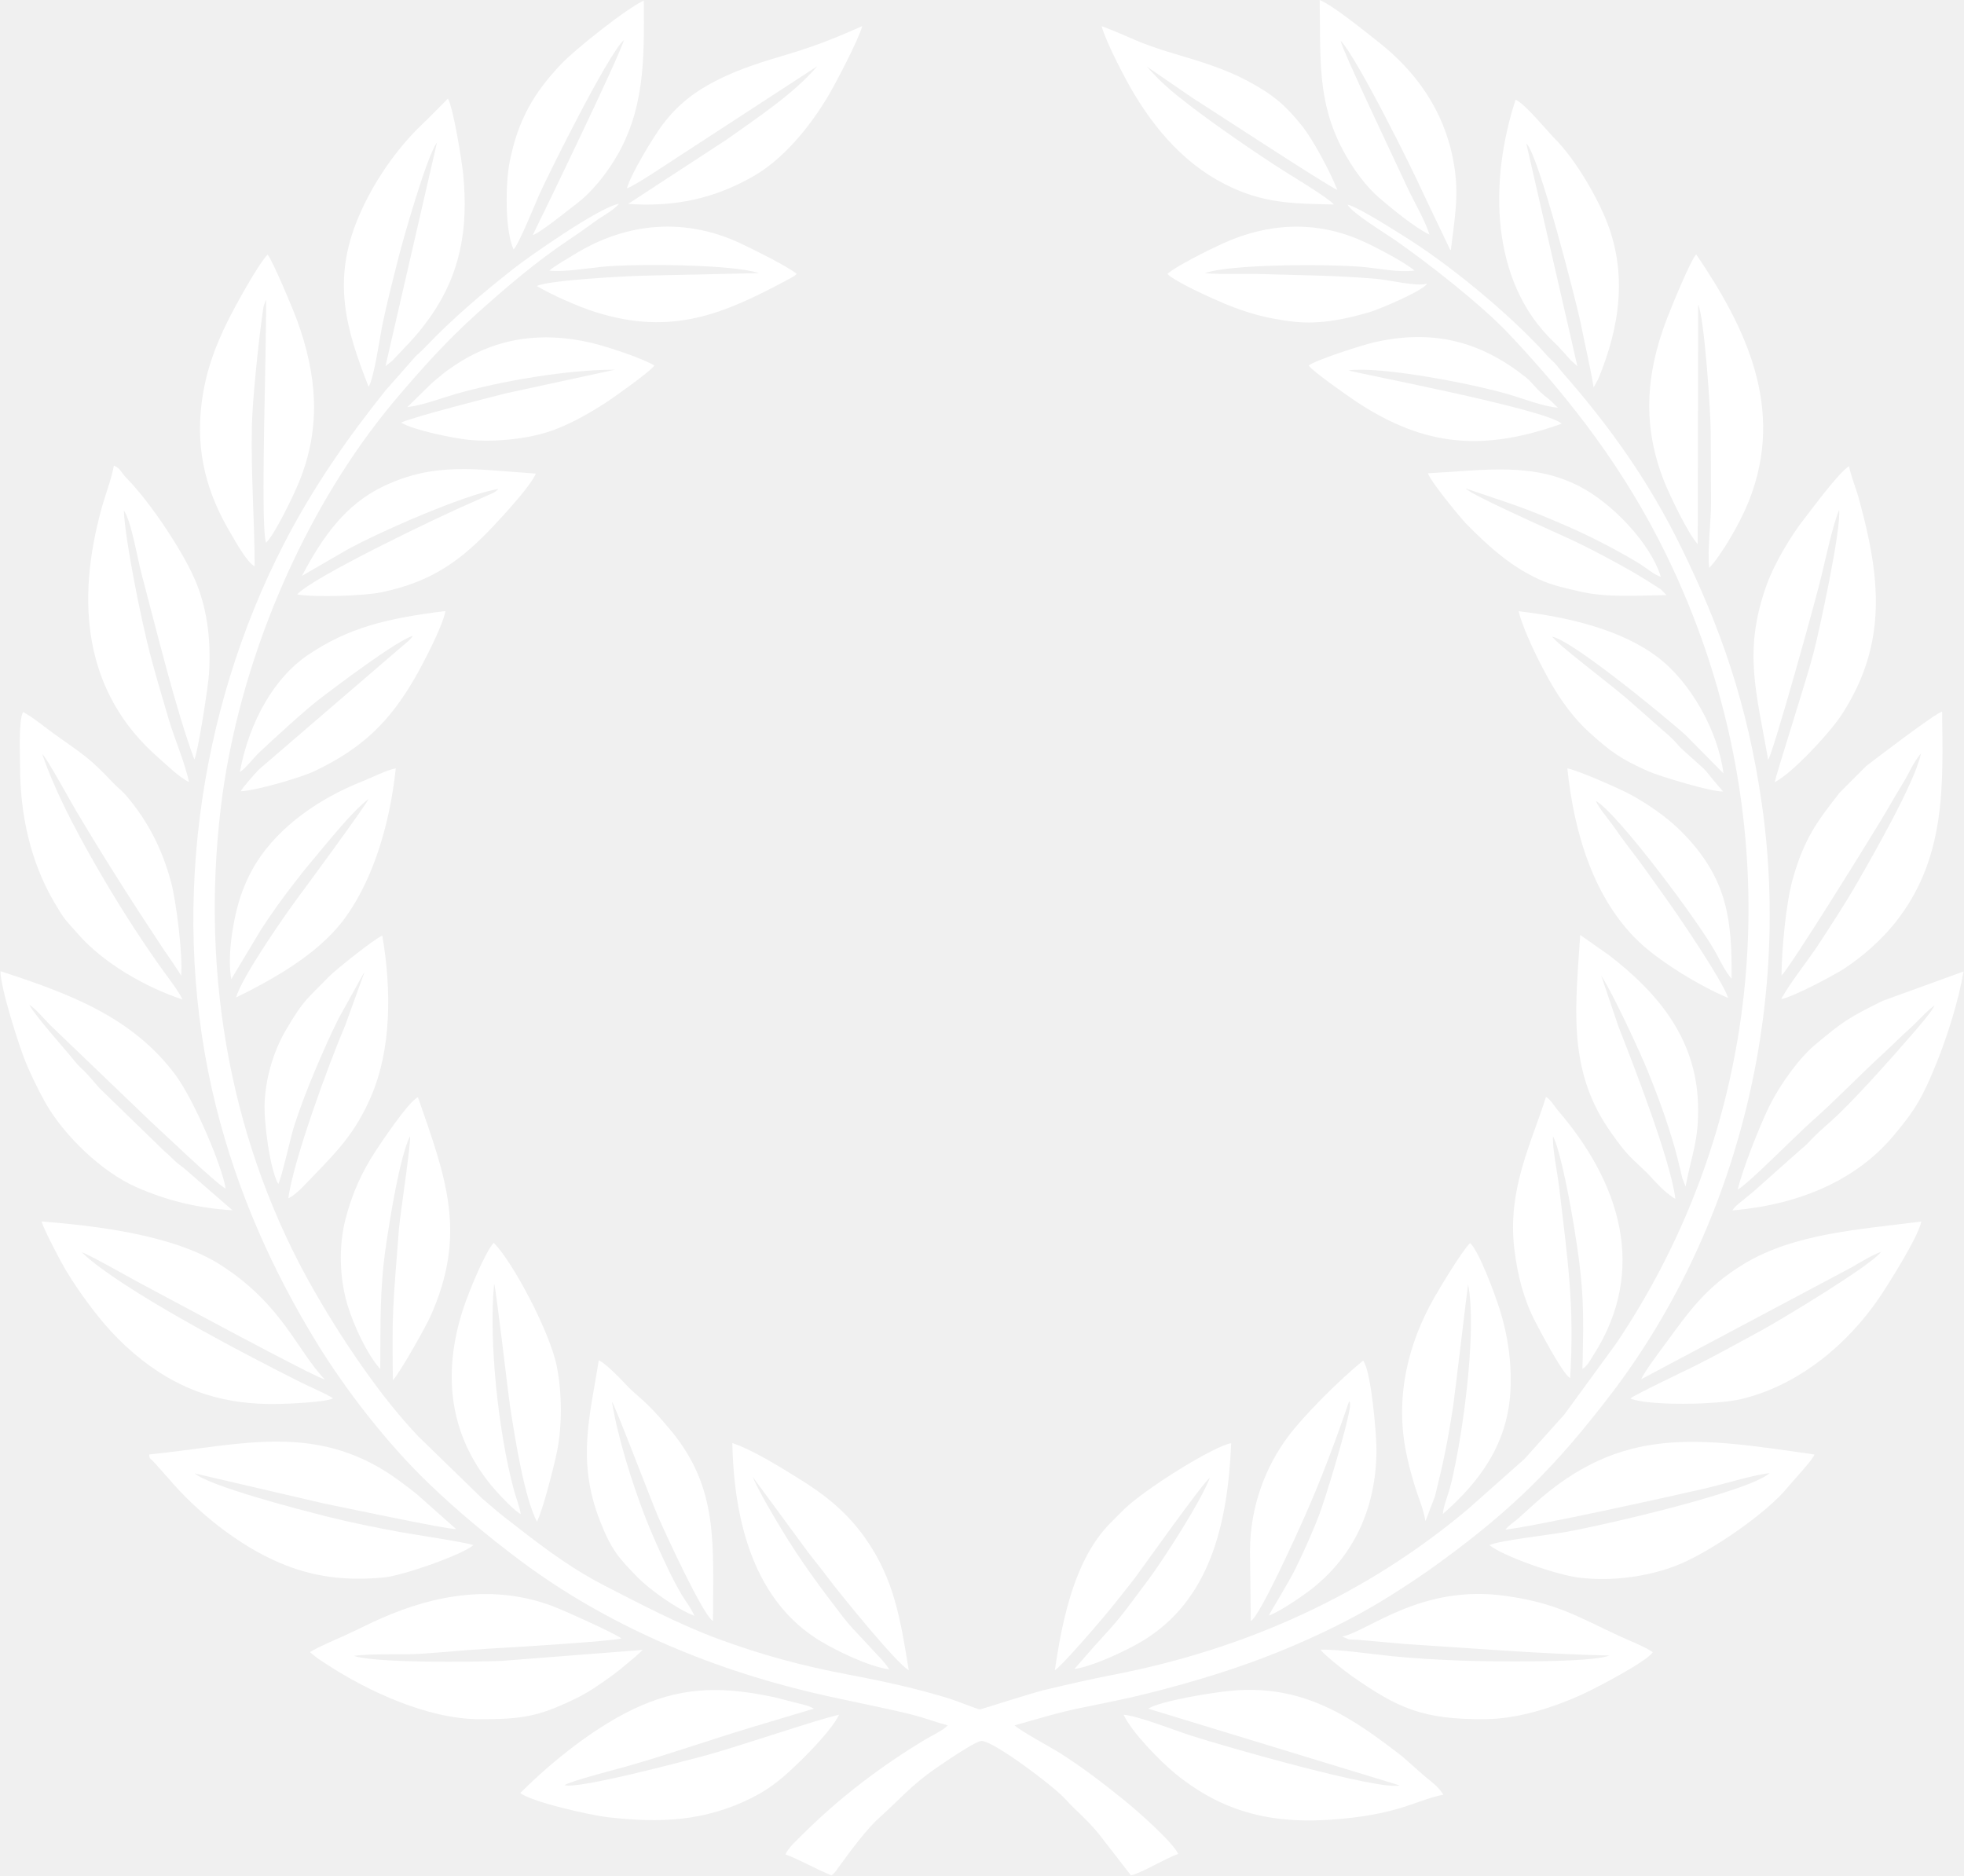
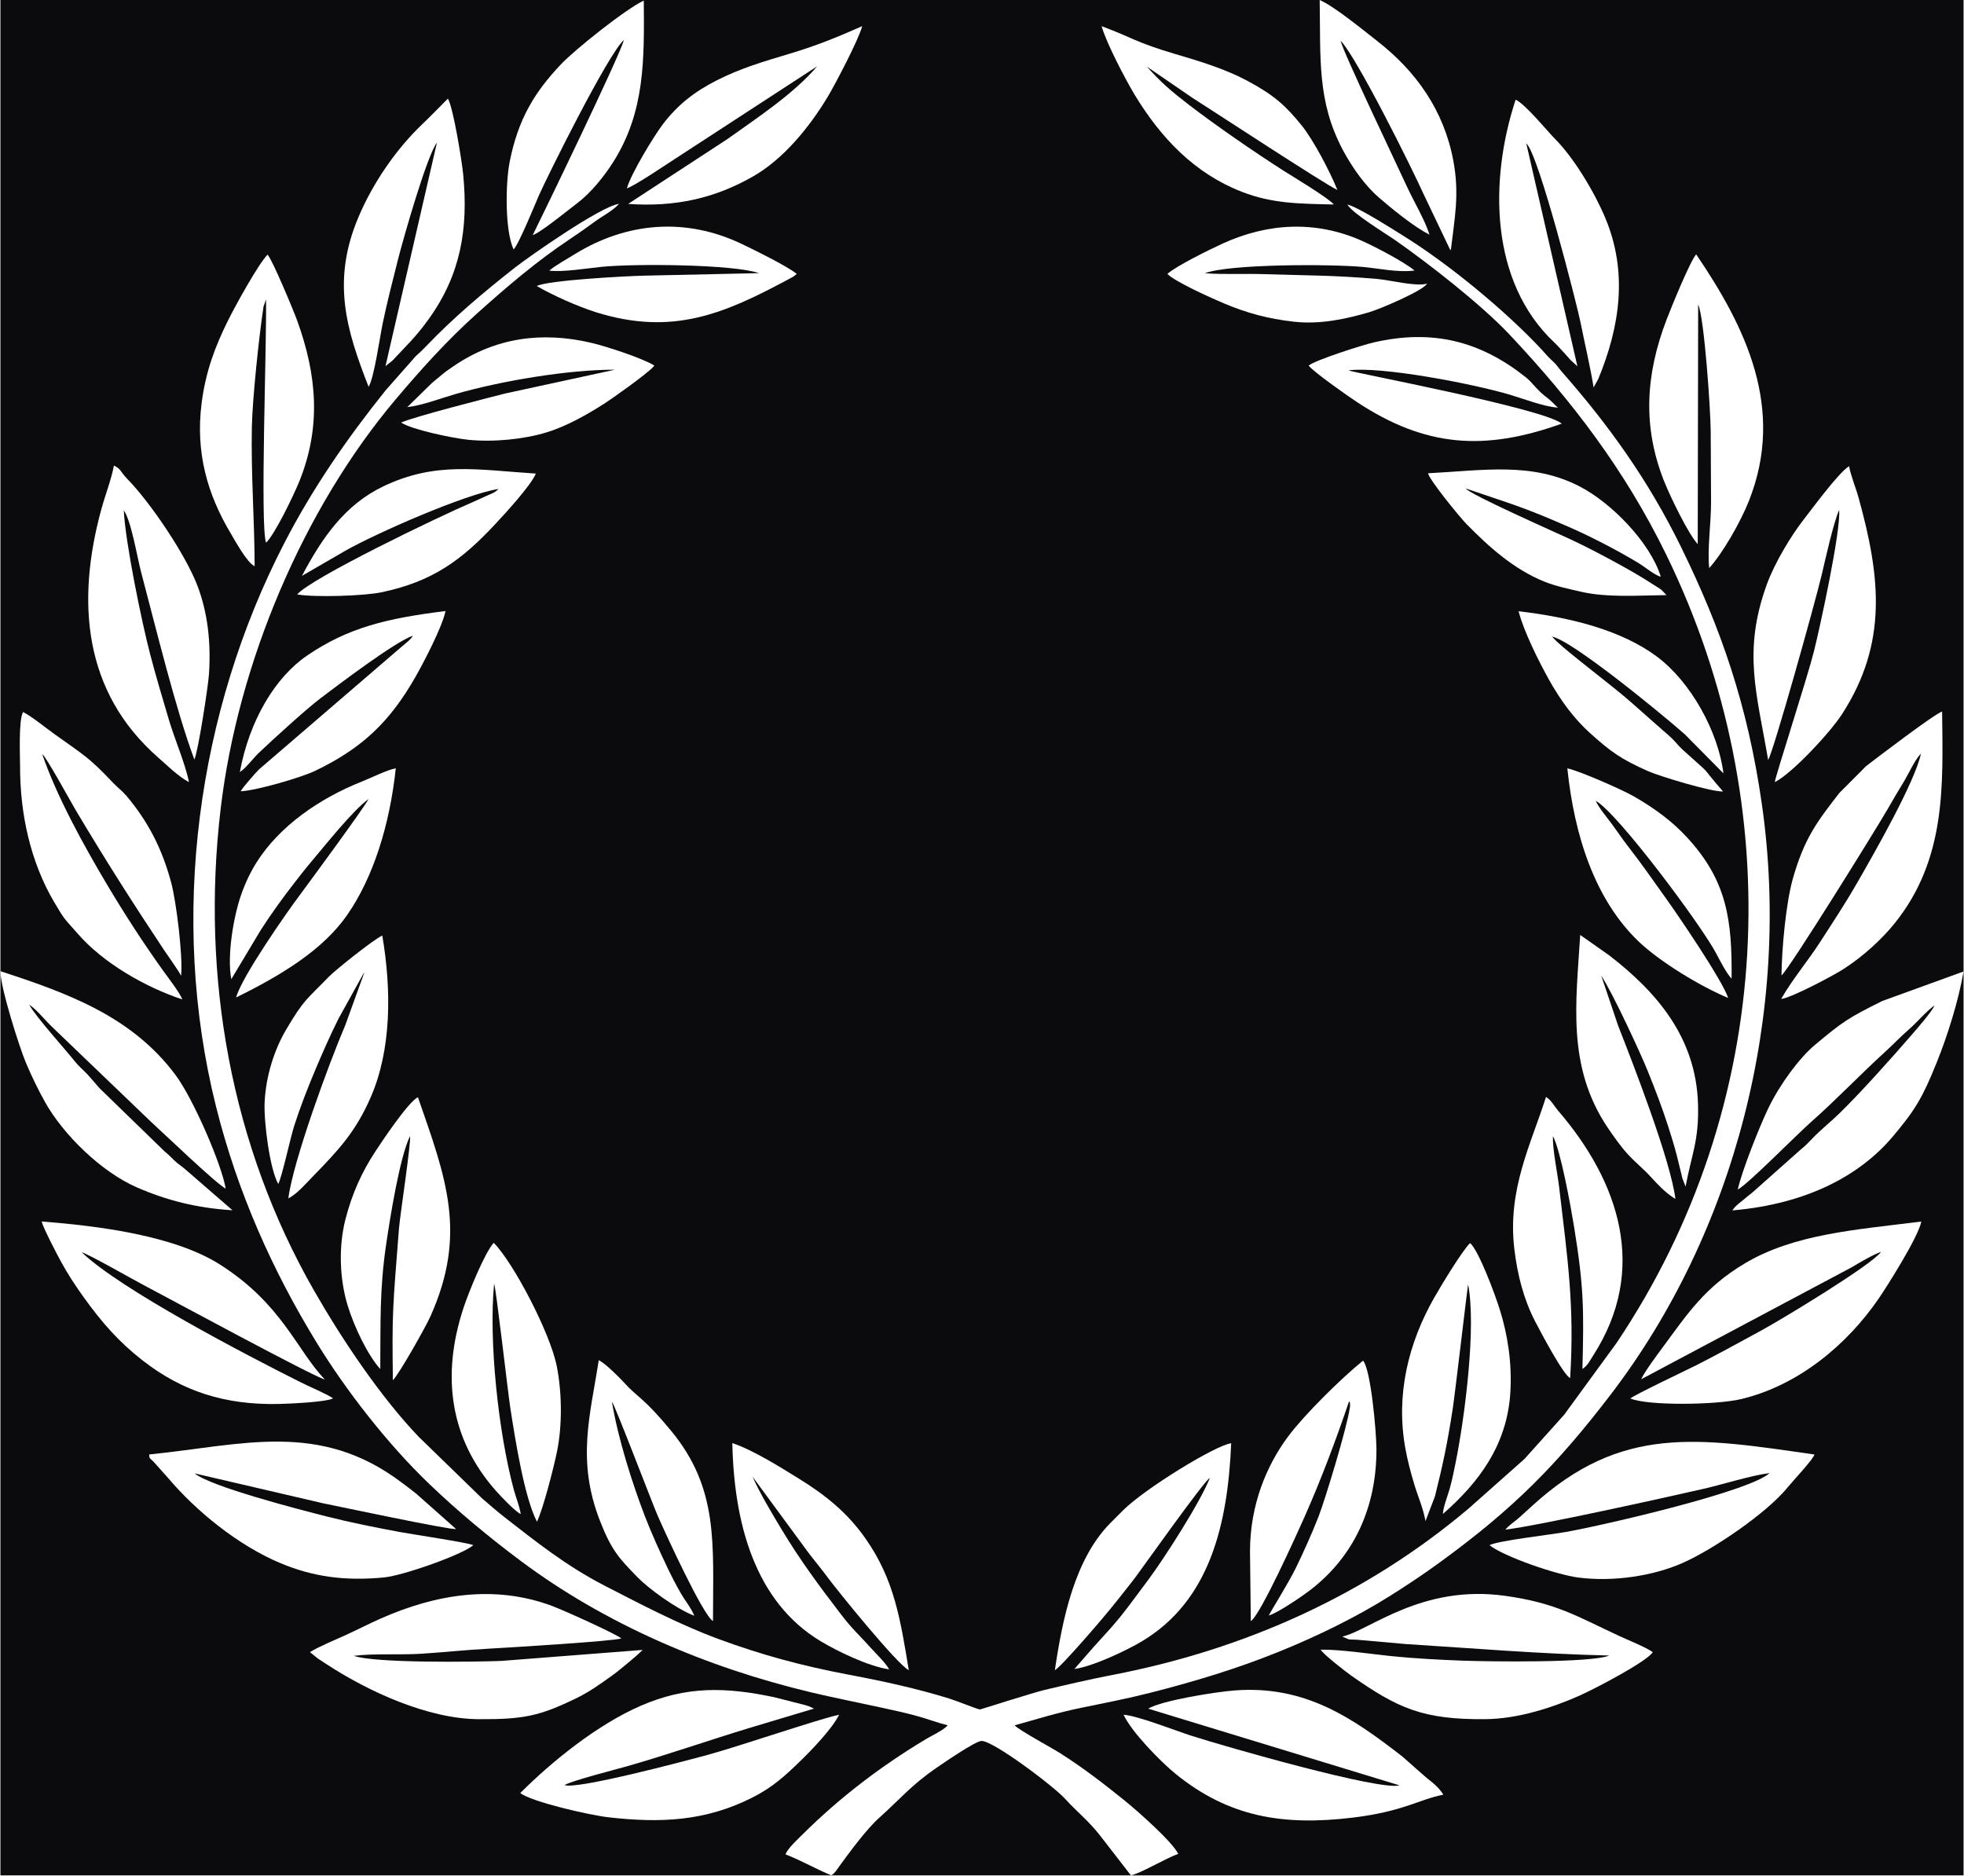
<svg xmlns="http://www.w3.org/2000/svg" xml:space="preserve" width="1285px" height="1227px" version="1.1" style="shape-rendering:geometricPrecision; text-rendering:geometricPrecision; image-rendering:optimizeQuality; fill-rule:evenodd; clip-rule:evenodd" viewBox="0 0 1278.48 1221.35">
  <defs>
    <style type="text/css">
   
    .fil0 {fill:#fff}
   
  </style>
  </defs>
+   <rect x="0" y="0" width="1278.48" height="1221.35" fill="#0B0B0D" />
  <g id="Layer_x0020_1">
    <g id="_43673652160">
      <path class="fil0" d="M616.91 1123.64l-1.07 1.07c-3.79,3.22 -8.81,5.34 -13.08,7.9 -29.4,17.64 -56.38,38.22 -80.28,62.01 -2.8,2.79 -9.89,9.22 -11.19,13.08 10.16,3.91 20.26,9.78 29.87,13.65 2.43,-1.64 3.21,-3.25 5.14,-5.89 7.11,-9.73 17.63,-24.09 26.07,-31.65 13.84,-12.4 20.37,-20.84 37.2,-32.46 4.07,-2.81 25.15,-17.31 29.24,-17.52 7.56,-0.37 47.1,29.46 54.58,37.72 7.34,8.09 15.02,14.09 22.36,23.38l20.46 26.41c6.26,-1.12 22.34,-11.03 30.83,-13.92 -3.42,-7.53 -26.05,-27.65 -35.48,-35.24 -13.65,-10.99 -26.03,-20.55 -41.32,-30.33 -5.44,-3.47 -27.23,-15.23 -29.75,-18.21 14.69,-4.02 27.22,-8.1 43.32,-11.39 15.26,-3.12 30.13,-6.01 44.99,-9.79 29.34,-7.46 56.28,-15.66 82.99,-26.42 25.98,-10.46 51.18,-22.87 72.94,-36.53 11.57,-7.26 22.02,-14.23 32.71,-22.02 47.81,-34.83 75.84,-63.04 111,-108.94 81.18,-105.95 118.18,-248.86 98.7,-384.81 -9.33,-65.13 -26.81,-114.73 -52.58,-167.37 -21.33,-43.56 -47.05,-79.38 -77.72,-114.29 -2.82,-3.21 -2.84,-4.11 -6.52,-7.43 -2.58,-2.32 -4.29,-4.53 -6.76,-7.18 -23.63,-25.28 -60.67,-55.81 -90.15,-74.04 -6.76,-4.18 -28.87,-18.4 -36.19,-20.22 2.88,5.47 24.88,18.86 31.17,23.24 20.98,14.62 55.8,41.7 74.16,61.18 40.89,43.37 75.47,88.66 102.27,143.54 79.86,163.55 71.67,358.82 -32.39,513.56l-34.01 46.6 -25.88 28.84 -36.4 32.3c-66.35,56.03 -145.16,91.65 -231.93,108.37 -15.3,2.95 -30.03,6.41 -44.85,9.91 -5.81,1.37 -41.36,12.6 -41.44,12.59 -1.54,-0.13 -15.76,-5.81 -19.65,-7.02 -21.55,-6.69 -43.63,-11.47 -65.96,-15.68 -30.76,-5.81 -57.12,-13 -85.06,-23.34 -25.36,-9.39 -50.98,-22.86 -73.84,-34.63 -25.31,-13.03 -45.23,-29.11 -65.01,-44.46 -5.13,-3.98 -9.83,-8.21 -14.64,-12.25l-41.37 -40.21c-25.01,-26.14 -50.11,-63.7 -68.1,-95.11 -53.94,-94.15 -73.89,-203.84 -60.89,-313.89 11.21,-94.95 54.07,-195.75 114.12,-266.82 16.6,-19.64 33.57,-38.48 52.77,-55.7 19.53,-17.5 38.5,-33.8 60.77,-48.66 5.66,-3.77 10.47,-7.15 15.8,-11.08 5.21,-3.84 11.93,-7.14 15.99,-11.74 -12.17,1.7 -58.89,34.55 -67.79,41.53 -21.44,16.84 -40.52,33.05 -58.05,51.42 -2.56,2.69 -3.38,3.37 -6.61,6.32l-19.58 22.22c-24.78,30.91 -47.3,63.34 -65.89,99.31 -56.81,109.92 -75.27,243.99 -44.59,366.91 13.96,55.97 36.87,107.14 65.76,154.23 19.12,31.17 46.14,65.83 72.77,91.39 18.96,18.19 38.91,34.76 59.98,50.51 55.07,41.14 121.04,69.36 189.05,85.57 15.11,3.6 29.73,6.43 44.94,9.77 7.44,1.63 15.4,3.32 22.62,5.25 7.52,2 14.3,4.67 21.45,6.46z" />
      <path class="fil0" d="M96.9 947.25c-0.03,2.92 0.53,2.34 2.89,4.81l9.41 10.53c18.1,21.48 45.67,43.92 73,55.38 21.33,8.95 42.04,11.81 67.54,9.37 12.64,-1.21 51.26,-14.91 58.2,-21.02 -3.27,-1.62 -40.93,-7.27 -47.76,-8.55 -16.62,-3.11 -31.53,-6.05 -47.69,-10.13 -18.14,-4.58 -75.41,-19.4 -86.05,-28.07l83.74 19.49c12.27,2.48 80.15,16.92 86.6,16.81l-25.79 -22.89c-2.88,-2.39 -6.43,-4.97 -9.58,-7.35 -53.56,-40.58 -103.38,-24.6 -164.51,-18.38z" />
      <path class="fil0" d="M980.1 996.19c20.41,-2.33 104.85,-21.01 129.35,-26.64 12.8,-2.95 30.61,-8.62 42.72,-10.2 -12.4,11.79 -106.5,33.71 -132.93,38.42 -9.52,1.7 -44.06,5.64 -49.47,8.55 8.99,7.26 43.27,19.22 57.87,21.09 22.92,2.94 48.69,-1.09 67.58,-9.37 20.29,-8.89 55.28,-32.75 68.86,-49.54 2.94,-3.63 16.88,-18.55 17.29,-21.22 -75.93,-10.96 -125.66,-19.56 -183.49,33.13l-8.86 8.03c-2.66,2.39 -6.82,5.08 -8.92,7.75z" />
      <path class="fil0" d="M216.62 910.68c-4.84,-3.17 -14.99,-7.38 -21.15,-10.47 -35.37,-17.72 -117,-60.21 -142.5,-84.59 3.47,0.64 33.54,17.77 39.19,20.73 14.65,7.7 112.56,60.74 119.07,62.03 -18.13,-18.79 -27.75,-49.14 -68.4,-74.9 -29.94,-18.98 -79.72,-25.13 -116.02,-27.97 1.06,4.28 9.85,21.04 12.52,25.99 4.51,8.34 9.68,16.12 15.12,23.69 11.66,16.2 22.69,28.76 37.94,40.68 26.22,20.48 54.03,29.17 88.54,28.5 6.84,-0.13 31.62,-1.23 35.69,-3.69z" />
      <path class="fil0" d="M201.57 1075.98l5.1 4.13c2.44,1.64 3.78,2.49 6.01,3.94 27.04,17.64 65.62,35.38 98.59,35.6 29.36,0.19 39.76,-2.08 63.16,-13.35 9.03,-4.34 15.84,-9.33 23.25,-14.59 3.72,-2.64 7.38,-5.71 10.56,-8.35 3.64,-3.02 6.9,-5.73 9.99,-8.82l-91.99 7.16c-18.01,0.7 -82.25,1.54 -96.12,-3.3 12.67,-1.67 30.68,-0.48 44.39,-1.39 14.49,-0.96 29.26,-2.53 43.77,-3.3 10.83,-0.58 81.91,-4.88 86.11,-6.68 -5.24,-3.74 -37.79,-18.39 -45.12,-21.12 -37.77,-14.09 -76.01,-7.56 -111.65,8.2 -7.78,3.44 -15.32,7.35 -23,10.86 -6.59,3.01 -17.34,7.42 -23.05,11.01z" />
      <path class="fil0" d="M873.86 1065.88l4.26 1.78c0.88,0.16 4.21,0.19 5.39,0.25l31.8 2.82c44.61,2.8 87.6,6.44 132.49,7.46 -11.59,4.9 -78.67,3.97 -95.64,3.34 -15.08,-0.56 -31.41,-1.43 -46.29,-2.95 -13.05,-1.33 -33.92,-4.46 -46.05,-4.21 1.23,2.67 16.52,14.57 20.12,17.08 29.99,20.92 46.04,28.57 87.17,28.19 21.45,-0.2 44.11,-7.71 61.18,-15.29 10.5,-4.67 44.32,-22.43 47.8,-28.37 -4.56,-3.25 -16.24,-7.91 -21.87,-10.53 -27.42,-12.73 -40.89,-21.47 -74.26,-26.13 -54.38,-7.6 -88,22.36 -106.1,26.56z" />
      <path class="fil0" d="M1068.55 898.26l136.71 -72.71c5.04,-2.94 14.38,-8.55 19.51,-10.26 -5.8,8.39 -65.14,44.25 -78.06,51.24 -14.11,7.63 -27.64,15.2 -42.15,22.53 -6.81,3.44 -40.07,19.16 -43.09,21.73 11.27,4.8 55.91,4.28 72.19,0.39 37.35,-8.93 69.01,-35.43 89.65,-65.59 5.44,-7.94 25.8,-40.08 27.67,-50.04 -41.71,5.3 -82.54,7.89 -115.06,27.33 -25.93,15.5 -37,32.46 -52.74,53.76 -3.63,4.92 -12.4,16.59 -14.63,21.62z" />
      <path class="fil0" d="M338.54 1167.74c7.26,5.76 45.03,14.38 57.23,15.78 34.19,3.92 63.35,2.58 93.83,-12.79 13.43,-6.78 21.42,-14.25 31.12,-23.64 7.32,-7.08 20.95,-21.16 25.44,-30.32 -12.4,2.47 -65.45,20.72 -86.95,26.51 -12.54,3.37 -84.13,22.42 -91.87,19.28 5.25,-2.99 32.52,-9.92 40.28,-12.12 26.28,-7.44 54.15,-17.21 80.37,-25.14l41.68 -12.5c-0.23,-0.15 -0.6,-0.63 -0.73,-0.41l-2.21 -1.07c-0.9,-0.35 -2.08,-0.67 -3.1,-0.95l-19.76 -5.04c-31.71,-6.69 -57.21,-7.33 -86.95,5.62 -28.36,12.34 -57.85,36.27 -78.38,56.79z" />
      <path class="fil0" d="M747.47 1112.8l163.67 49.94c-12.16,3.74 -112.65,-24.94 -135.77,-32.38 -10.03,-3.22 -34.85,-13 -43.91,-13.59 5.17,11.22 24.07,30.55 33.9,38.53 34.36,27.87 69.52,34.03 115.59,28.43 32.77,-3.99 43.3,-11.96 58.75,-14.91 -2.91,-4.49 -5.2,-6.31 -8.58,-9.11 -1.66,-1.38 -2.76,-2.17 -4.37,-3.61l-13.74 -12.13c-32.27,-25.03 -63.16,-46.52 -109.15,-43.05 -12.53,0.95 -47.83,6.62 -56.39,11.88z" />
      <path class="fil0" d="M151.12 788.21l-30.83 -26.73c-1.8,-1.61 -3.2,-2.4 -5.07,-3.95 -3.13,-2.6 -4.95,-4.97 -8.28,-7.62l-42.4 -41.17c-2.87,-3.23 -5.01,-5.91 -7.91,-9.04 -3.22,-3.49 -5.27,-4.77 -8.3,-8.6 -5.95,-7.52 -25.56,-29.15 -29.59,-36.78 4.89,3.15 10.66,10.61 15.49,15.06l63.49 60.91c7.67,6.96 42.94,40.83 48.96,43.81 -2.37,-14.91 -20.76,-57.99 -32.69,-74.02 -28.35,-38.07 -69.89,-53.18 -113.99,-67.56 -0.14,10.37 12.35,49.61 16.53,59.52 3.88,9.16 7.86,17.34 12.37,25.47 11.84,21.35 36.73,45.64 59.72,55.7 19.33,8.45 38.98,13.55 62.5,15z" />
      <path class="fil0" d="M1131.45 774.72c7.22,-3.99 37.81,-35.27 48.2,-44.43 15.67,-13.81 32.15,-31.06 47.52,-45.04 5.49,-4.99 10.22,-10.02 15.88,-14.97 5.46,-4.79 10.73,-11.28 16.5,-15.46 -1.4,3.76 -11.51,15.27 -14.38,18.6 -13.41,15.55 -33.71,38.24 -47.67,51.82 -5.6,5.45 -11.87,10.42 -17.07,15.79 -3.6,3.74 -4.37,4.7 -8.15,7.77l-30.53 27.15c-1.79,1.64 -3.13,2.43 -4.95,4.05 -2.95,2.63 -7.02,5.14 -8.84,8.3 48.36,-4.16 82.95,-22.64 104.43,-48.08 14.64,-17.33 19.43,-25.49 28.55,-48.06 6.95,-17.2 14.23,-40.09 17.54,-59.46l-52.84 19.18c-22.32,11.11 -25.57,13.28 -43.98,28.67 -9.97,8.33 -22.68,25.39 -30.35,41.27 -5.45,11.28 -17.2,40.62 -19.86,52.9z" />
      <path class="fil0" d="M118.41 650.89c-1.22,-3.81 -9.59,-14.72 -12.33,-18.53 -12.86,-17.88 -25.91,-38.08 -37.28,-57.27 -14.08,-23.77 -31.98,-55.85 -41.6,-83.94 2.18,1.04 18.92,31.61 21.66,36.22 18.87,31.75 37.06,60.34 57.36,90.9 2.24,3.37 10.31,14.66 11.43,17.28 1.23,-13.17 -3.13,-48.39 -6.53,-61 -6.12,-22.71 -15.46,-40.09 -29.19,-56.38 -2.36,-2.8 -5.96,-5.57 -8.57,-8.33 -15.93,-16.86 -19.12,-18.07 -38.05,-31.63 -5.92,-4.24 -14.76,-11.51 -20.58,-14.5 -3.04,5.21 -1.95,29.06 -1.96,35.09 -0.08,31.47 6.88,62.57 22.03,88.4 7.5,12.8 6.68,10.7 15.71,21.09 16.19,18.63 43.49,34.51 67.9,42.6z" />
      <path class="fil0" d="M1159.92 635.27c4.93,-3.94 61.49,-95.11 68.76,-107.71 3.59,-6.22 6.96,-12.01 10.72,-18.16 3.76,-6.13 6.82,-13.71 11.35,-18.66 -3.83,18.57 -31.28,66.35 -41.46,84.08 -7.86,13.69 -15.72,25.54 -24.13,38.56 -8.35,12.93 -17.86,23.99 -25.47,37.21 6.29,-0.56 34.04,-15.17 40.99,-19.71 12.62,-8.25 24.45,-18.99 33.01,-29.64 33.75,-42.02 31.34,-90.22 30.84,-137.83 -4.32,1.06 -42.22,29.92 -49.52,35.55l-17.37 17.44c-13.97,18 -22.86,29.22 -30.4,56.15 -4.45,15.87 -7.14,45.29 -7.32,62.72z" />
      <path class="fil0" d="M122.77 509.4c-2.34,-11.95 -9.5,-28.46 -13.13,-40.79 -4.22,-14.33 -8.33,-27.92 -12.16,-42.56 -5.5,-21 -16.2,-72.99 -17.16,-93.66 4.79,6.53 8.8,30.91 11.4,40.71 9.7,36.53 22.32,88.63 34.55,121.53 2.34,-4.36 9.01,-47.57 9.53,-55.61 1.35,-20.61 -0.79,-39.95 -7.57,-57.69 -7.7,-20.18 -30.73,-54.22 -45.33,-69.1 -5.17,-5.26 -4.2,-6.79 -9.02,-9 -1.47,8.35 -5.55,18.9 -8.01,27.81 -16.76,60.68 -11.86,119.7 36.89,162.35 6.17,5.4 12.71,12.02 20.01,16.01z" />
      <path class="fil0" d="M1151.22 494.91c3.34,-4.9 30.84,-103.27 35.06,-121.24 2.41,-10.3 7.37,-32.7 11.17,-41.54 1.34,12.91 -12.51,76.58 -16.38,92.01 -4.42,17.64 -24.93,80.73 -25.52,85.25 11.21,-5.61 35.93,-32.17 43.68,-44.12 30.28,-46.65 24.94,-90.24 10.96,-140.92 -1.88,-6.82 -5.01,-14.07 -6.26,-20.76 -7.1,4.53 -23.84,27.46 -29.79,35.08 -7.78,9.96 -18.64,27.78 -23.76,41.91 -15.84,43.7 -6.56,70.76 0.84,114.33z" />
      <path class="fil0" d="M165.54 368.81c-0.07,-30.42 -2.45,-60.02 -1.81,-90.95 0.37,-17.92 4.5,-57.67 7.58,-78.14l1.64 -4.69c0.54,27.64 -3.94,146.98 0.01,158.43 5.57,-5.19 17.79,-30.37 21.68,-39.97 14.29,-35.38 11.55,-68.99 -1.38,-104.66 -2.51,-6.93 -16.25,-39.81 -19.3,-42.99 -5.98,5.96 -21.17,33.6 -25.96,43.28 -8.19,16.53 -14.45,33.05 -17.03,53.74 -3.98,31.92 3.74,59.02 19.09,84.69 2.9,4.87 10.39,18.7 15.48,21.26z" />
      <path class="fil0" d="M1105.37 354.37l0.28 -156.09c4.02,8.66 8.11,69.23 8.17,82.59 0.07,15.26 0.14,30.51 0.23,45.78 0.07,13.6 -2.53,31.06 -1.21,43.29 8.4,-9.11 20.28,-29.58 25.9,-43.79 23.76,-60.08 -2.14,-113.06 -34.39,-160.5 -3.92,4.38 -16.08,34.19 -19.17,42.25 -13.84,36.06 -15.87,70 -1.61,105.74 3.93,9.83 15.63,34.11 21.8,40.73z" />
      <path class="fil0" d="M239.75 251.91c3.61,-5.77 7.3,-32.26 9.2,-41.37 2.86,-13.74 6.33,-27.17 9.78,-40.88 3.73,-14.82 19.16,-68.63 25.53,-76.79l-33.51 145.6 4.58 -3.67c9.51,-10.26 15.19,-15.22 24.03,-27.64 20.22,-28.4 25.43,-57.99 22.01,-93.47 -0.87,-9 -6.59,-44.16 -9.99,-49.46 -5.58,5.6 -10.95,11.21 -16.78,16.77 -16.96,16.2 -31.91,37.95 -41.34,60.14 -17.7,41.61 -8.19,73.24 6.49,110.77z" />
      <path class="fil0" d="M1027 238.53l-33.28 -145.1c7.99,6.56 33.32,106.43 35.32,116.53 2.67,13.56 6.42,29.22 8.53,42.36l3 -5.46c14.21,-34.27 19.36,-69.65 4.63,-104.81 -7.35,-17.54 -20.83,-39.68 -32.89,-51.7 -4.1,-4.07 -19.3,-22.69 -25.54,-25.43 -17.14,52.14 -17.01,118.41 25.19,158.12 2.74,2.58 4.69,4.93 7.25,7.69 1.38,1.49 1.92,2.11 3.26,3.67l4.53 4.13z" />
      <path class="fil0" d="M578.8 1087.22c-2.72,-4.75 -8.41,-9.98 -12.46,-14.53 -6.69,-7.51 -11.39,-11.46 -18.74,-21.05 -14.03,-18.31 -26.75,-35.41 -38.91,-55.64 -6.29,-10.48 -14.1,-23.46 -18.88,-34.28l36.01 48.99c4.38,5.78 8.49,10.64 12.63,16.23 7.41,9.99 45.63,57.1 53.11,60.79 -5.49,-33.26 -9.42,-58.96 -28.18,-85.72 -11.87,-16.91 -26.11,-28.36 -43.51,-39.09 -11.36,-7 -29.76,-18.65 -43.23,-23.07 1.07,51.94 14.58,103.31 57.64,129.09 10.28,6.16 30.53,16.21 44.52,18.28z" />
      <path class="fil0" d="M1022.28 897.49c2.95,-47.5 -1.75,-78.06 -7.16,-124.3 -1.04,-8.9 -4.5,-25.36 -4.01,-33.21 5.01,9.48 11.51,45.4 13.64,58.45 6.56,40.19 6.48,54.74 5.53,93.11 3.39,-2.15 4.7,-5.15 7.14,-8.95 35.78,-55.81 16.96,-112.84 -23.09,-159.38 -2.49,-2.9 -4.46,-6.88 -7.78,-8.8 -9.69,30.59 -25.21,60.27 -20.64,98.86 2.07,17.47 6.27,33.21 13.53,47.23 3.55,6.88 18.4,35 22.84,36.99z" />
      <path class="fil0" d="M686.69 1087.74c3.84,-1.85 32.2,-34.68 39.78,-44.38 4.53,-5.81 8.12,-10.11 12.7,-16.15 3.59,-4.75 44.84,-62.96 48.45,-64.69 -6.14,15.79 -30.06,52.91 -39.97,66.2 -18.28,24.52 -17.88,24.46 -35.7,43.9l-12.55 14.37c12.59,-1.84 34.41,-12.35 43.81,-17.95 44.47,-26.45 56.1,-76.43 58.32,-129.1 -10.5,1.37 -56.42,29.77 -70.26,43.52 -3.12,3.11 -5.06,5.01 -8.46,8.46 -23.29,23.68 -31.18,62.41 -36.12,95.82z" />
      <path class="fil0" d="M338.84 986.08c-0.79,-5.2 -3.06,-10.53 -4.47,-15.73 -10.12,-37.41 -16.47,-97.39 -12.87,-134.29 1.19,2.2 8.97,70.7 10.55,80.9 3.16,20.35 9.08,58.1 17.34,74.07 3.89,-7.64 11.09,-35.88 13.12,-45.92 3.46,-17.14 3.17,-38.45 -0.23,-55.46 -4.39,-21.94 -28.4,-67.54 -41.04,-80.26 -5.87,6.52 -16.42,32.39 -19.82,42.82 -14.37,43.95 -8.73,84.85 21.3,118.77 2.92,3.29 12.3,13.25 16.12,15.1z" />
      <path class="fil0" d="M247.36 891.64c0.23,-29.38 -0.54,-51.57 3.78,-80.9 2.63,-17.91 8.9,-57.17 15.57,-70.8 0.9,3.54 -6.47,51.22 -7.19,60.36 -4.06,51.8 -4.55,54.53 -3.95,98.64 4.53,-4.8 21.37,-34.79 24.34,-41.4 24.43,-54.25 10.1,-90.71 -8.02,-142.94 -6.28,2.82 -24.37,30.18 -27.82,35.44 -8.5,12.98 -15.03,26.94 -19.43,44.2 -4.51,17.7 -3.77,38.49 1.34,55.54 4.36,14.52 13.38,33.02 21.38,41.86z" />
      <path class="fil0" d="M451.91 1052.31c-2.44,-5.69 -5.87,-9.47 -9.15,-15.25 -2.88,-5.06 -5.65,-10.36 -8.19,-15.68 -5.11,-10.75 -10.47,-22.51 -14.87,-33.91 -8.17,-21.21 -17.57,-50.76 -21.47,-74.54 1.52,1.07 26.39,66.39 29.79,74.18 5.19,11.88 29.64,65.16 36.03,68.62 -0.03,-50.15 3.93,-86.17 -27.39,-124.03 -18.09,-21.87 -21.35,-21.14 -30.49,-31.22 -3.19,-3.52 -12.8,-13.09 -16.54,-14.58 -5.47,35.69 -14.67,65.16 0.91,104.85 7.4,18.83 12.05,23.79 24.3,36.42 7.19,7.4 25.27,20.67 37.07,25.14z" />
      <path class="fil0" d="M928.05 990.68l6.19 -16.19c5.32,-21.27 8.16,-34.86 11.59,-57.12 1.34,-8.7 9.77,-80.49 9.98,-80.92 5.41,27.42 -2.04,85.82 -8.04,115.73 -1.18,5.89 -2.3,11.45 -3.84,17.03 -1.37,4.96 -4.33,12.24 -4.53,16.79 22.93,-20.08 41.96,-44.57 43.96,-79.57 1.08,-18.73 -1.75,-37.21 -6.96,-53.72 -3.16,-10.02 -13.49,-37.92 -19.27,-43.15 -5.2,4.99 -19.33,28.44 -23.55,35.88 -16.63,29.36 -24.95,62.82 -18.65,97.7 1.5,8.28 3.53,15.91 5.92,23.84 2.36,7.8 5.9,15.69 7.2,23.7z" />
      <path class="fil0" d="M813.78 1010.3l0.52 45.46c5.89,-3.18 30.04,-56.69 34.95,-67.76 10.66,-23.98 20.57,-50.33 29.08,-75.44 0.54,0.98 0.48,0.16 0.6,2 0.06,1.02 0.02,1.22 -0.14,2.32 -1.92,13.26 -16.23,60.15 -20.24,70.47 -4.28,11 -9.83,23.39 -14.93,33.82 -5.08,10.38 -16.48,28.41 -17.59,30.97 6.53,-2.07 22.03,-12.78 26.99,-16.59 28.06,-21.57 43.23,-53.31 43.11,-91.92 -0.04,-10.69 -3.59,-51.56 -8.71,-57.5 -14.59,11.79 -38.42,35.45 -48.83,49.42 -14.09,18.94 -24.77,44.6 -24.81,74.75z" />
      <path class="fil0" d="M1090.83 780.8c-3.09,-24.96 -27.24,-87.2 -37.27,-112.73l-11.04 -32.68c7.75,11.8 25.61,50.55 30.31,62.18 4.89,12.12 9.33,23.67 13.41,36.35 2,6.24 4.09,12.95 5.64,19.18 0.86,3.46 1.51,6.27 2.38,9.67 0.44,1.69 0.78,3.29 1.14,4.73l2.06 5.3c3.8,-20.78 8.87,-29.89 8.08,-54.07 -1.39,-42.92 -26.58,-72.42 -57.83,-96.55l-18.88 -13.27c-2.65,43.79 -8.91,85.67 17.98,125.61 3.65,5.41 8.68,12.48 12.86,17.02 5.57,6.04 10.27,9.59 15.01,14.8 4.42,4.86 9.37,10.05 14.66,13.55 0.21,0.14 0.56,0.34 0.74,0.46 0.18,0.11 0.49,0.32 0.75,0.45z" />
      <path class="fil0" d="M180.92 771.09c2.32,-4.18 7.99,-30.5 10.41,-37.97 4.05,-12.49 8.68,-24.41 13.62,-36.13 4.92,-11.64 9.72,-22.58 15.21,-33.59l16.33 -29.46c0.16,-0.19 0.35,-0.42 0.51,-0.6l-12.48 34.45c-10.47,24.42 -33.93,88.25 -37.04,112.68 5.84,-3.03 11.29,-9.48 16,-14.32 16.6,-17.08 27.88,-28.97 37.76,-51.79 13.44,-31.03 13.46,-69.68 7.43,-105.07 -5.32,2.31 -30.41,22.29 -34.86,26.88 -14.42,14.88 -16.09,14.64 -27.6,34.11 -7.69,13.01 -13.27,29.83 -14.16,47.41 -0.65,12.87 3.39,43.83 8.87,53.4z" />
      <path class="fil0" d="M1125.2 649.94c-3.87,-11.7 -33.05,-54.54 -41.3,-65.95 -7.8,-10.8 -14.66,-20.92 -22.63,-31.11 -3.91,-5 -7.43,-10.13 -11.32,-15.53 -3.38,-4.69 -8.81,-10.89 -11.02,-15.82 14.37,7.95 69,81.32 78.54,99.56 1.91,3.65 6.92,13.36 9.96,16.25 0.33,-37.95 -2.8,-63.79 -29.4,-92.37 -9.14,-9.82 -20,-18.11 -34.33,-26.35 -7.26,-4.18 -34.61,-16.27 -43.25,-18.23 4.55,43.99 18,85.47 46.32,112.67 13.69,13.14 40.16,29.29 58.43,36.88z" />
      <path class="fil0" d="M150.33 637.71l19.15 -31.94c6.93,-10.79 14.07,-20.63 21.51,-30.23 4.29,-5.53 7.39,-9.55 11.49,-14.39 8.69,-10.27 26.86,-33.19 37.17,-40.73 -1.34,3.68 -41.58,58.35 -44.94,62.82 -8.34,11.09 -37.72,53.19 -41.24,66.36 29.74,-14.58 56.41,-30.98 72.11,-53.39 17.33,-24.74 28.01,-59.38 31.88,-95.86 -6.13,1.24 -15.61,6.06 -21.72,8.49 -27.74,10.99 -54.12,29.07 -69.2,53.19 -3.76,6.02 -7.24,13.31 -9.89,20.97 -4.78,13.84 -9.23,39.08 -6.32,54.71z" />
      <path class="fil0" d="M868.34 133.19c-2.78,-3.88 -28.14,-19.1 -32.33,-21.77 -18.75,-11.94 -45.12,-30.13 -62.19,-43.3 -12.03,-9.29 -18.06,-14.48 -27.18,-24.72l29.6 20.29c10.35,6.52 87.79,57.3 94.45,60.01 -5.17,-12.8 -15.87,-32.79 -23.1,-41.79 -10.47,-13.03 -18.11,-19.94 -35.45,-29.24 -14.28,-7.66 -30.64,-12.67 -47.14,-17.52 -25.59,-7.52 -27.93,-10.71 -47.86,-18.11 2.95,10.76 15.82,35.25 21.43,44.52 17.16,28.37 39.11,51.39 69.97,63.38 19.9,7.74 37.32,7.69 59.8,8.25z" />
      <path class="fil0" d="M407.96 122.68c5.04,-1.6 25.66,-15.57 31.39,-19.25l92.54 -60.25c-15.13,17.81 -39.13,33.61 -58.56,47.46l-64.54 42.16c30.6,2.18 56.67,-3.68 81.66,-18.08 19.32,-11.12 36.34,-31.64 48.5,-51.99 4.61,-7.72 20.08,-37.09 22.25,-45.68 -15.83,6.96 -28.99,12.46 -47.08,17.88 -17.67,5.29 -31.99,9.51 -47.37,17.27 -14.71,7.42 -25.86,16.13 -35.62,29.07 -5.44,7.22 -20.4,31.59 -23.17,41.41z" />
      <path class="fil0" d="M930.67 152.78c-3.26,-10.11 -10.23,-21.54 -14.85,-31.61 -6.01,-13.12 -41.8,-87.95 -43.01,-94.66 10.61,11.06 46.05,82.19 54.22,100.34l16.93 35.46c0.14,0.17 0.4,0.45 0.62,0.65 2.41,-20.87 5.75,-36.17 1.63,-58.25 -6.16,-32.98 -24.42,-58.38 -49.48,-77.91 -8.37,-6.53 -28.43,-22.97 -37.57,-26.8 0.65,38.07 -1.74,65.71 14.87,97.26 6.71,12.73 15.31,24.22 24.03,31.71 7.36,6.33 23.15,19.36 32.61,23.81z" />
      <path class="fil0" d="M1121.86 515.47c-17.57,-20.18 -3.97,-7.04 -25.54,-26.51 -5.35,-4.83 -4.44,-5.6 -13.6,-13.26l-21.12 -18.66c-12.6,-11.05 -38.37,-30.19 -48.23,-39.44 -1.49,-1.4 -1.75,-1.97 -3.04,-3 12.7,1.96 71.84,50.57 86.72,63.72l25.07 25.36c-3.42,-27.29 -21.24,-59.5 -43.18,-75.94 -22.82,-17.09 -55.58,-25.56 -90.25,-29.67 3.38,13.18 13.24,32.72 19.37,43.83 8.03,14.54 17.23,26.63 27.17,35.54 13.47,12.08 19.78,16.78 37.84,24.82 7.13,3.17 41.04,13.52 48.79,13.21z" />
      <path class="fil0" d="M334.17 162.45c3.26,-2.94 14.69,-31.08 16.52,-35.24 5.27,-11.91 45.09,-92.27 55.34,-101.15 -2.97,10.98 -53.85,115.92 -59.36,127.01 4.37,-1.03 24.23,-17.16 28.99,-20.77 8.91,-6.75 17.59,-17.49 23.64,-27.13 20.48,-32.62 20,-66.52 19.67,-104.78 -10.89,4.9 -44.39,31.4 -54.02,41.57 -17.4,18.37 -27.87,35.97 -33.3,63.34 -2.76,13.92 -3.22,44.72 2.52,57.15z" />
      <path class="fil0" d="M155.9 502.79c3.52,-2.03 8.82,-9.11 12.45,-12.57 8.44,-8.01 30.68,-28.37 40.13,-35.5 11.36,-8.58 48.59,-36.86 60.13,-40.69 -1.4,2.43 -4.01,4.35 -6.66,6.57l-93.63 80.53c-2.21,2.25 -10.54,11.64 -11.88,14.21 10.46,-0.49 39.59,-9.03 48.55,-13.34 30.65,-14.74 48.4,-31.84 64.91,-60.5 5.08,-8.83 17.84,-33.01 19.94,-43.55 -37.91,4.7 -63.33,10.69 -90.19,29.03 -20.68,14.13 -37.5,42.04 -43.75,75.81z" />
      <path class="fil0" d="M929.71 308.23c1.28,4.96 21.26,29.2 24.89,32.9 14.46,14.72 30.63,29.44 50.88,37.67 7.01,2.84 15.73,4.71 23.37,6.48 17.76,4.1 37.58,2.49 56.15,2.29l-3.29 -3.45c-1.47,-1.1 -2.51,-1.64 -3.58,-2.34 -2.69,-1.75 -5.38,-3.44 -7.92,-5.01 -5.49,-3.37 -9.89,-5.87 -15.77,-9.1 -10.36,-5.69 -21.67,-11.68 -32.89,-16.87 -9.04,-4.19 -65,-28.97 -67.24,-32.68 30.47,10.49 35.65,11.32 66.97,24.99 14.48,6.32 31.64,15.23 45.25,23.42 4.42,2.66 10.81,8.1 14.79,9.1 -6.78,-22.15 -32.06,-48.07 -52.71,-58.76 -31.24,-16.18 -62.63,-10.5 -98.9,-8.64z" />
      <path class="fil0" d="M196.33 375.06l28.47 -16.49c20.11,-11.38 77.84,-36.75 99.53,-40.12 -2.43,2.52 -4.16,2.84 -7.81,4.5 -3.19,1.45 -5.77,2.68 -8.9,4.02 -22.99,9.83 -105.49,49.64 -114.36,60.17 11.55,2.03 43.59,0.95 54.75,-1.38 33.5,-6.97 52.3,-21.05 73.64,-43.79 6.97,-7.43 23.84,-25.8 27.03,-33.54 -38.08,-2.47 -65.17,-7.97 -99.14,8.22 -25.04,11.94 -39.87,33.19 -53.21,58.41z" />
      <path class="fil0" d="M852 238.08c2.61,3.81 26.15,20.31 31.54,23.84 44.36,29.17 82.61,32.14 133.29,13.98 -12.1,-10 -136.48,-33.31 -138.97,-34.7 21.44,-2.77 81.17,8.74 105.05,15.83 8.61,2.56 22.58,7.94 31.44,8.44 -2.35,-1.94 -3.92,-4.06 -6.77,-6.2 -7.66,-5.75 -9.36,-9.73 -14.24,-13.61 -29.29,-23.28 -60.4,-31.58 -99.11,-22.62 -7.52,1.74 -38.15,11.55 -42.23,15.04z" />
      <path class="fil0" d="M264.96 265.15c10.24,-1.25 21.34,-5.61 31.14,-8.45 29.56,-8.55 73.51,-16.01 104.12,-15.93l-71.68 15.54c-12.3,3.13 -58.86,14.99 -67.59,18.88 6.87,4.63 33.66,10.19 43.57,11.21 16.5,1.69 36.44,-0.29 51.21,-4.83 13.84,-4.25 27.26,-12.16 37.86,-18.91 4.04,-2.57 27.7,-19.23 31.79,-24 0.1,-0.12 0.32,-0.37 0.45,-0.58 -7.26,-4.65 -31.23,-12.51 -41.01,-14.8 -32.42,-7.6 -62.44,-3.3 -89.33,14.92 -2.56,1.73 -5.77,3.91 -8.06,5.89 -3.15,2.73 -5.36,4.27 -7.52,6.41l-14.95 14.65z" />
      <path class="fil0" d="M357.41 176.24c8.83,1.11 24.63,-1.48 33.73,-2.42 21.69,-2.24 86.48,-1.71 102.82,4.07l-75.23 1.65c-11.92,0.31 -62.01,2.94 -69.44,6.73 9.66,5.72 26.64,13.35 38.52,17.07 49.85,15.6 83.57,1.03 125.78,-21.67 0.75,-0.41 2.07,-1.08 2.6,-1.42 0.19,-0.13 0.44,-0.29 0.62,-0.42l1.79 -1.46c-6.57,-5.22 -27.01,-15.28 -35.64,-19.41 -36.62,-17.53 -74.97,-14.35 -108.91,6.56 -5.03,3.11 -12.67,7.36 -16.64,10.72z" />
      <path class="fil0" d="M760 178.37c4.33,4.83 28.95,15.95 37.37,19.45 14.66,6.08 27.73,9.73 44.95,11.69 17.12,1.94 34.05,-1.77 49.17,-6.19 6.67,-1.94 35.24,-14.05 37.59,-18.61 -6.8,2.15 -24.49,-2.38 -32.79,-3.08 -28.06,-2.39 -46.36,-2.22 -73.49,-3.1 -12.23,-0.4 -26.68,0.36 -38.4,-0.6 15.97,-6.02 81.02,-6.04 102.86,-4.08 10.7,0.96 22.83,3.76 33.69,2.34 -6.93,-5.74 -25.91,-15.65 -34.67,-19.52 -29.88,-13.19 -60.94,-11.45 -90.24,1.92 -8.56,3.9 -30.31,14.65 -36.04,19.78z" />
    </g>
  </g>
</svg>
